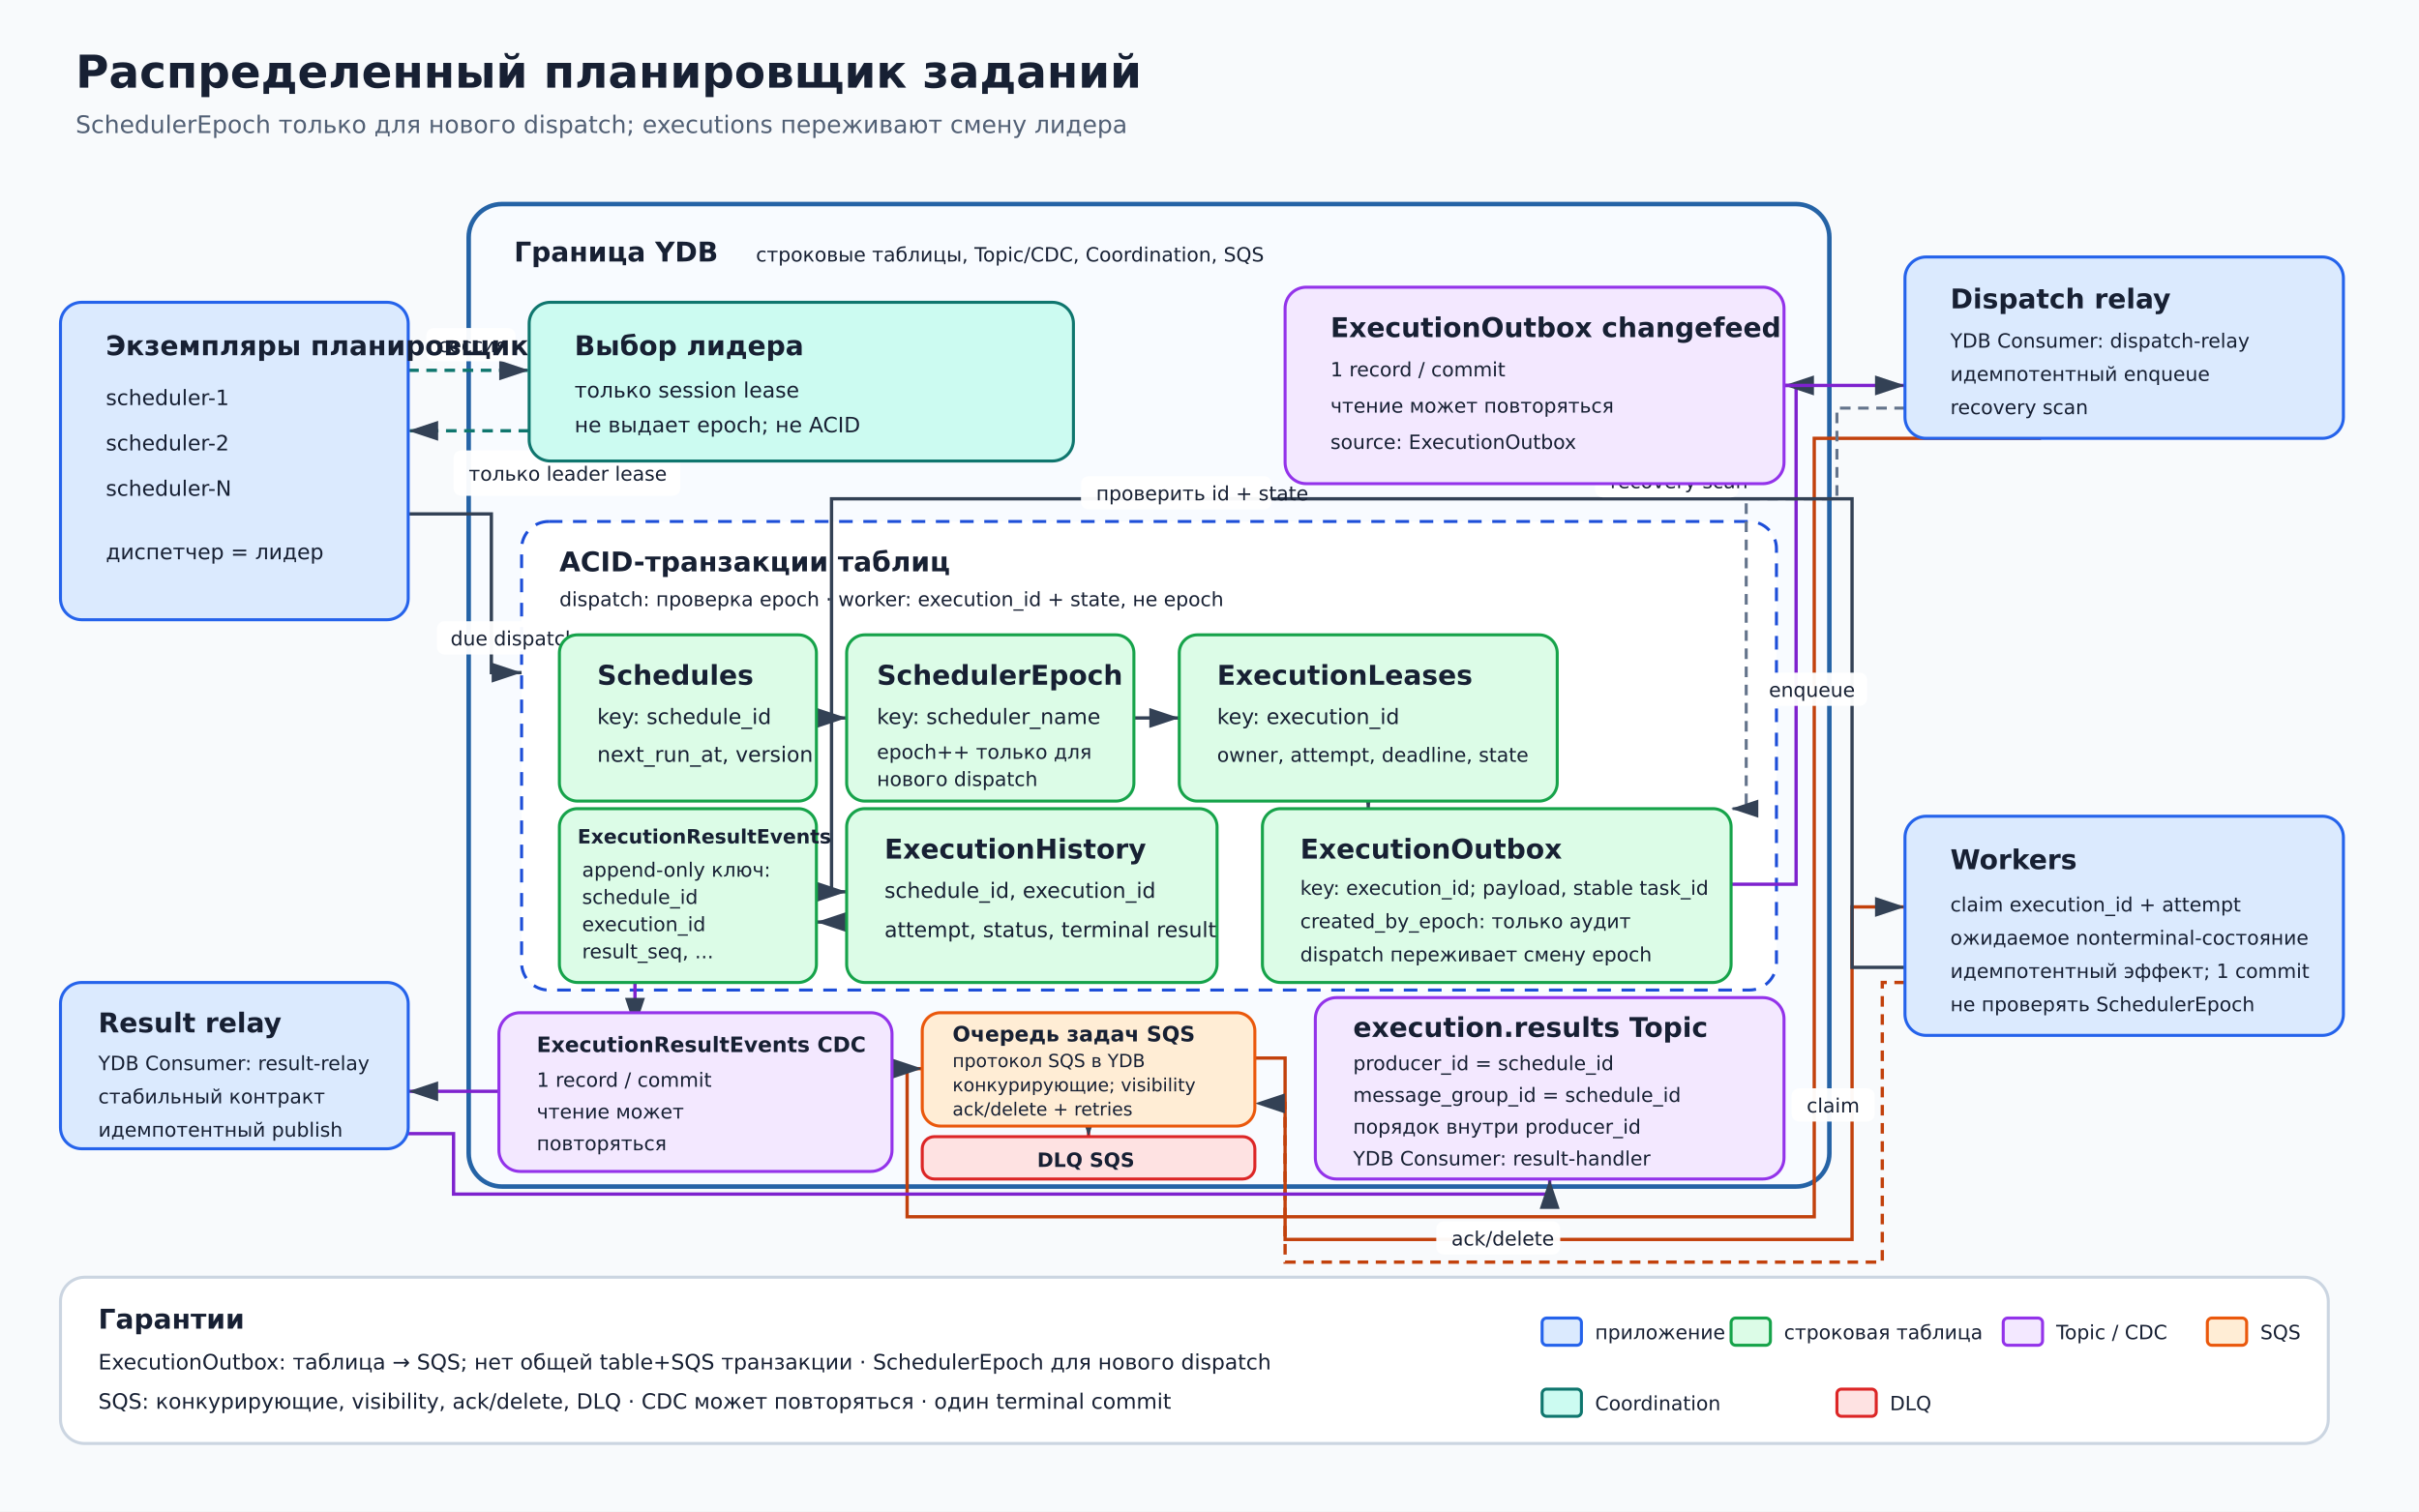
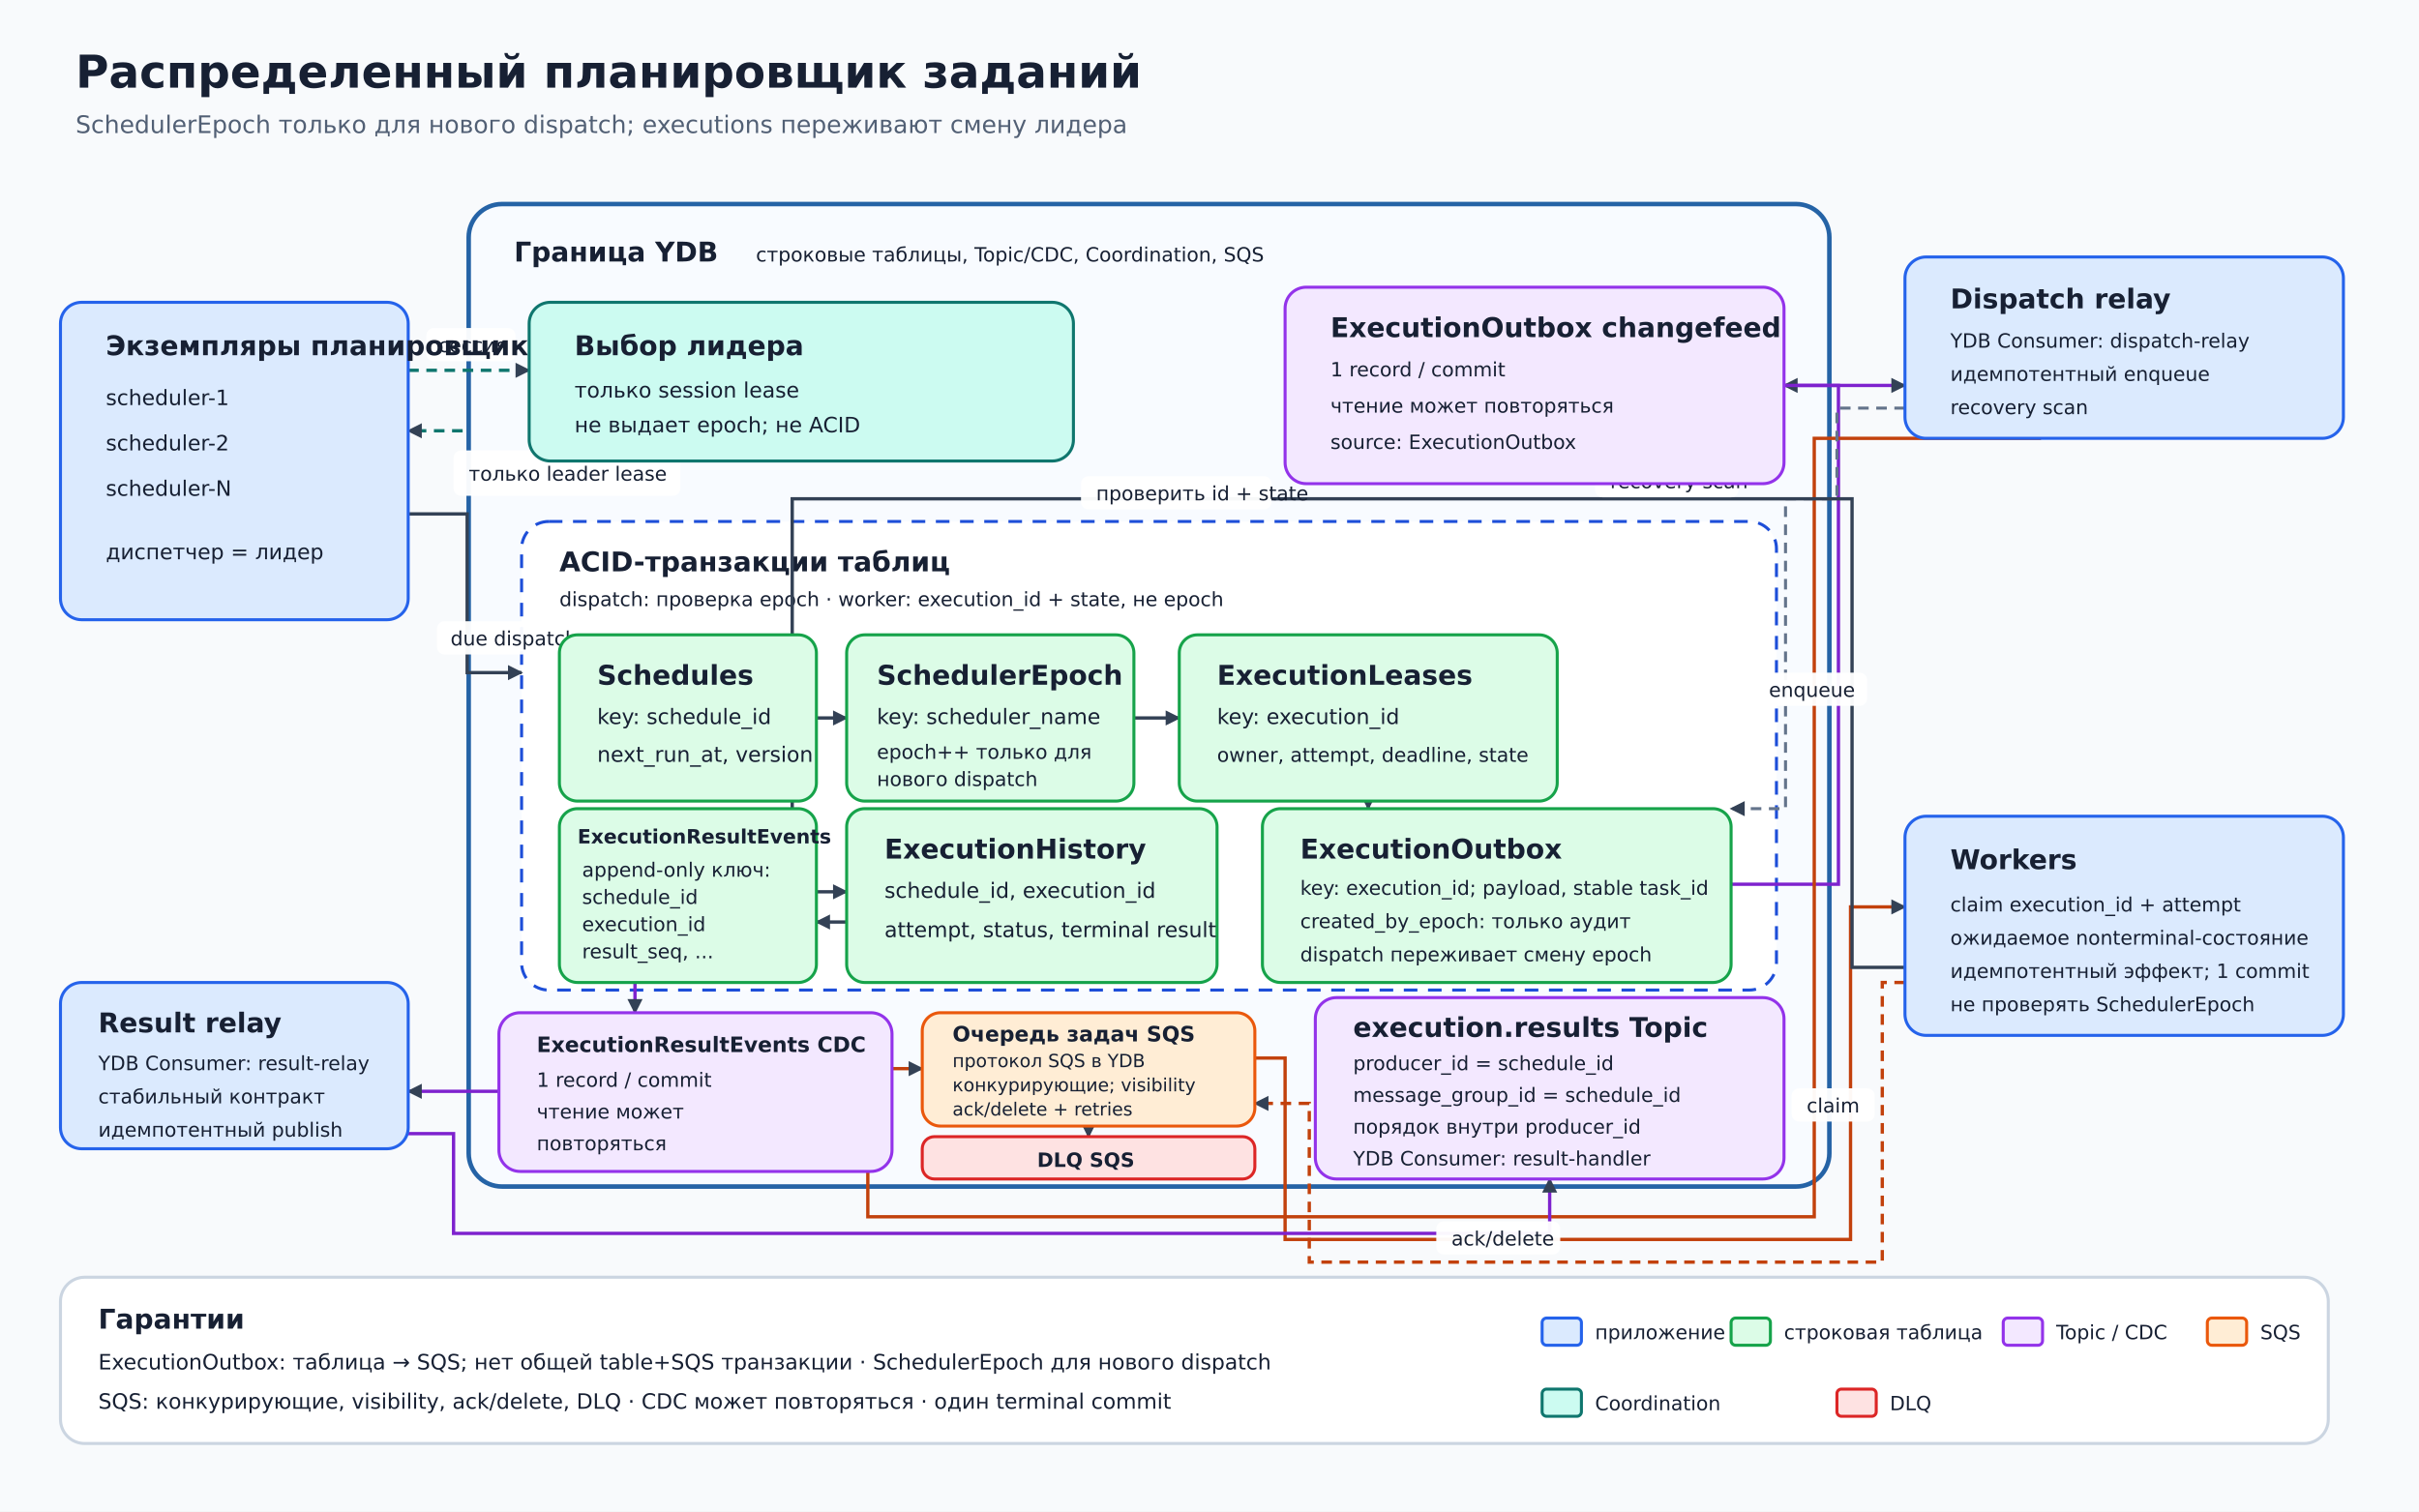
<svg xmlns="http://www.w3.org/2000/svg" version="1.1" viewBox="0 0 1600 1000" role="img" aria-labelledby="title desc">
  <defs>
-     <marker id="arrow" markerWidth="10" markerHeight="10" refX="9" refY="3" orient="auto" markerUnits="strokeWidth">
-       <path d="M0,0 L0,6 L9,3 z" fill="#334155" />
+     <marker id="arrow" viewBox="0 0 10 10" refX="9" refY="5" markerWidth="10" markerHeight="10" orient="auto" markerUnits="userSpaceOnUse">
+       <path d="M0 0 L10 5 L0 10 z" fill="#334155" />
    </marker>
    <style>
      .txt { font-family: "DejaVu Sans", Arial, sans-serif; fill: #172033; }
      .title { font-size: 30px; font-weight: 700; }
      .subtitle { font-size: 16px; fill: #526075; }
      .box-title { font-size: 18px; font-weight: 700; }
      .body { font-size: 14px; }
      .small { font-size: 13px; }
      .tiny { font-size: 12px; }
      .boundary { fill: #f8fbff; stroke: #2563a6; stroke-width: 3; }
      .tx { fill: #ffffff; stroke: #1d4ed8; stroke-width: 2; stroke-dasharray: 9 7; }
      .app { fill: #dbeafe; stroke: #2563eb; stroke-width: 2; }
      .table { fill: #dcfce7; stroke: #16a34a; stroke-width: 2; }
      .topic { fill: #f3e8ff; stroke: #9333ea; stroke-width: 2; }
      .sqs { fill: #ffedd5; stroke: #ea580c; stroke-width: 2; }
      .coord { fill: #ccfbf1; stroke: #0f766e; stroke-width: 2; }
      .error { fill: #fee2e2; stroke: #dc2626; stroke-width: 2; }
      .flow { fill: none; stroke: #334155; stroke-width: 2.2; marker-end: url(#arrow); }
      .event { fill: none; stroke: #7e22ce; stroke-width: 2.2; marker-end: url(#arrow); }
      .queue { fill: none; stroke: #c2410c; stroke-width: 2.2; marker-end: url(#arrow); }
      .queue-ack { fill: none; stroke: #c2410c; stroke-width: 2.2; stroke-dasharray: 7 5; marker-end: url(#arrow); }
      .coord-flow { fill: none; stroke: #0f766e; stroke-width: 2.2; stroke-dasharray: 7 5; marker-end: url(#arrow); }
      .error-flow { fill: none; stroke: #dc2626; stroke-width: 2.2; marker-end: url(#arrow); }
      .recovery { fill: none; stroke: #64748b; stroke-width: 2; stroke-dasharray: 7 5; marker-end: url(#arrow); }
      .label-bg { fill: #ffffff; opacity: 0.96; }
    </style>
  </defs>
  <rect x="0" y="0" width="1600" height="1000" fill="#f8fafc" />
  <text class="txt title" x="50" y="58">Распределенный планировщик заданий</text>
  <text class="txt subtitle" x="50" y="88">SchedulerEpoch только для нового dispatch; executions переживают смену лидера</text>
  <rect class="boundary" x="310" y="135" width="900" height="650" rx="22" />
  <text class="txt box-title" x="340" y="173">Граница YDB</text>
  <text class="txt small" x="500" y="173">строковые таблицы, Topic/CDC, Coordination, SQS</text>
  <rect class="tx" x="345" y="345" width="830" height="310" rx="18" />
  <text class="txt box-title" x="370" y="378">ACID-транзакции таблиц</text>
  <text class="txt small" x="370" y="401">dispatch: проверка epoch · worker: execution_id + state, не epoch</text>
  <path class="coord-flow" d="M270 245 H350" />
-   <path class="coord-flow" d="M350 285 H290 V285 H270" />
-   <path class="flow" d="M270 340 H325 V445 H345" />
-   <path class="flow" d="M540 475 H560" />
-   <path class="flow" d="M750 475 H780" />
-   <path class="flow" d="M905 520 V535" />
-   <path class="event" d="M1145 585 H1188 V255 H1180" />
+   <path class="coord-flow" d="M306 285 L270 285" />
+   <path class="flow" d="M270 340 L309 340 L309 445 L345 445" />
+   <path class="flow" d="M524 475 L560 475" />
+   <path class="flow" d="M744 475 L780 475" />
+   <path class="flow" d="M905 499 L905 535" />
+   <path class="event" d="M1145 585 L1216 585 L1216 255 L1180 255" />
  <path class="event" d="M1180 255 H1260" />
-   <path class="queue" d="M1350 290 H1200 V805 H600 V707 H610" />
-   <path class="recovery" d="M1260 270 H1215 V330 H1155 V535 H1145" />
-   <path class="queue" d="M830 700 H850 V820 H1225 V600 H1260" />
-   <path class="queue-ack" d="M1260 650 H1245 V835 H850 V730 H830" />
-   <path class="error-flow" d="M720 745 V752" />
-   <path class="flow" d="M1260 640 H1225 V330 H550 V590 H560" />
-   <path class="flow" d="M560 610 H540" />
-   <path class="event" d="M420 650 V680" />
+   <path class="queue" d="M1350 290 L1200 290 L1200 805 L574 805 L574 707 L610 707" />
+   <path class="recovery" d="M1260 270 L1215 270 L1215 330 L1181 330 L1181 535 L1145 535" />
+   <path class="queue" d="M830 700 L850 700 L850 820 L1224 820 L1224 600 L1260 600" />
+   <path class="queue-ack" d="M1260 650 L1245 650 L1245 835 L866 835 L866 730 L830 730" />
+   <path class="error-flow" d="M720 716 L720 752" />
+   <path class="flow" d="M1260 640 L1225 640 L1225 330 L524 330 L524 590 L560 590" />
+   <path class="flow" d="M576 610 L540 610" />
+   <path class="event" d="M420 634 L420 670" />
  <path class="event" d="M330 722 H270" />
-   <path class="event" d="M270 750 H300 V790 H1025 V780" />
+   <path class="event" d="M270 750 L300 750 L300 816 L1025 816 L1025 780" />
  <rect class="label-bg" x="282" y="217" width="59" height="22" rx="5" />
  <text class="txt small" x="290" y="233">сессия</text>
  <rect class="label-bg" x="300" y="298" width="150" height="30" rx="5" />
  <text class="txt small" x="310" y="318">только leader lease</text>
  <rect class="label-bg" x="289" y="411" width="111" height="22" rx="5" />
  <text class="txt small" x="298" y="427">due dispatch</text>
  <rect class="label-bg" x="1055" y="307" width="95" height="22" rx="5" />
  <text class="txt small" x="1065" y="323">recovery scan</text>
  <rect class="label-bg" x="715" y="315" width="126" height="22" rx="5" />
  <text class="txt small" x="725" y="331">проверить id + state</text>
  <rect class="label-bg" x="1160" y="445" width="75" height="22" rx="5" />
  <text class="txt small" x="1170" y="461">enqueue</text>
  <rect class="label-bg" x="1185" y="720" width="55" height="22" rx="5" />
  <text class="txt small" x="1195" y="736">claim</text>
  <rect class="label-bg" x="950" y="808" width="82" height="22" rx="5" />
  <text class="txt small" x="960" y="824">ack/delete</text>
  <rect class="app" x="40" y="200" width="230" height="210" rx="14" />
  <text class="txt box-title" x="70" y="235">Экземпляры планировщика</text>
  <text class="txt body" x="70" y="268">scheduler-1</text>
  <text class="txt body" x="70" y="298">scheduler-2</text>
  <text class="txt body" x="70" y="328">scheduler-N</text>
  <text class="txt body" x="70" y="370">диспетчер = лидер</text>
  <rect class="coord" x="350" y="200" width="360" height="105" rx="14" />
  <text class="txt box-title" x="380" y="235">Выбор лидера</text>
  <text class="txt body" x="380" y="263">только session lease</text>
  <text class="txt body" x="380" y="286">не выдает epoch; не ACID</text>
  <rect class="topic" x="850" y="190" width="330" height="130" rx="14" />
  <text class="txt box-title" x="880" y="223">ExecutionOutbox changefeed</text>
  <text class="txt small" x="880" y="249">1 record / commit</text>
  <text class="txt small" x="880" y="273">чтение может повторяться</text>
  <text class="txt small" x="880" y="297">source: ExecutionOutbox</text>
  <rect class="table" x="370" y="420" width="170" height="110" rx="12" />
  <text class="txt box-title" x="395" y="453">Schedules</text>
  <text class="txt body" x="395" y="479">key: schedule_id</text>
  <text class="txt body" x="395" y="504">next_run_at, version</text>
  <rect class="table" x="560" y="420" width="190" height="110" rx="12" />
  <text class="txt box-title" x="580" y="453">SchedulerEpoch</text>
  <text class="txt body" x="580" y="479">key: scheduler_name</text>
  <text class="txt small" x="580" y="502">epoch++ только для</text>
  <text class="txt small" x="580" y="520">нового dispatch</text>
  <rect class="table" x="780" y="420" width="250" height="110" rx="12" />
  <text class="txt box-title" x="805" y="453">ExecutionLeases</text>
  <text class="txt body" x="805" y="479">key: execution_id</text>
  <text class="txt small" x="805" y="504">owner, attempt, deadline, state</text>
  <rect class="table" x="370" y="535" width="170" height="115" rx="12" />
  <text class="txt small" x="382" y="558" font-weight="700">ExecutionResultEvents</text>
  <text class="txt small" x="385" y="580">append-only ключ:</text>
  <text class="txt small" x="385" y="598">schedule_id</text>
  <text class="txt small" x="385" y="616">execution_id</text>
  <text class="txt small" x="385" y="634">result_seq, ...</text>
  <rect class="table" x="560" y="535" width="245" height="115" rx="12" />
  <text class="txt box-title" x="585" y="568">ExecutionHistory</text>
  <text class="txt body" x="585" y="594">schedule_id, execution_id</text>
  <text class="txt body" x="585" y="620">attempt, status, terminal result</text>
  <rect class="table" x="835" y="535" width="310" height="115" rx="12" />
  <text class="txt box-title" x="860" y="568">ExecutionOutbox</text>
  <text class="txt small" x="860" y="592">key: execution_id; payload, stable task_id</text>
  <text class="txt small" x="860" y="614">created_by_epoch: только аудит</text>
  <text class="txt small" x="860" y="636">dispatch переживает смену epoch</text>
  <rect class="topic" x="330" y="670" width="260" height="105" rx="14" />
  <text class="txt body" x="355" y="696" font-weight="700">ExecutionResultEvents CDC</text>
  <text class="txt small" x="355" y="719">1 record / commit</text>
  <text class="txt small" x="355" y="740">чтение может</text>
  <text class="txt small" x="355" y="761">повторяться</text>
  <rect class="topic" x="870" y="660" width="310" height="120" rx="14" />
  <text class="txt box-title" x="895" y="686">execution.results Topic</text>
  <text class="txt small" x="895" y="708">producer_id = schedule_id</text>
  <text class="txt small" x="895" y="729">message_group_id = schedule_id</text>
  <text class="txt small" x="895" y="750">порядок внутри producer_id</text>
  <text class="txt small" x="895" y="771">YDB Consumer: result-handler</text>
  <rect class="app" x="1260" y="170" width="290" height="120" rx="14" />
  <text class="txt box-title" x="1290" y="204">Dispatch relay</text>
  <text class="txt small" x="1290" y="230">YDB Consumer: dispatch-relay</text>
  <text class="txt small" x="1290" y="252">идемпотентный enqueue</text>
  <text class="txt small" x="1290" y="274">recovery scan</text>
  <rect class="sqs" x="610" y="670" width="220" height="75" rx="12" />
  <text class="txt body" x="630" y="689" font-weight="700">Очередь задач SQS</text>
  <text class="txt tiny" x="630" y="706">протокол SQS в YDB</text>
  <text class="txt tiny" x="630" y="722">конкурирующие; visibility</text>
  <text class="txt tiny" x="630" y="738">ack/delete + retries</text>
  <rect class="error" x="610" y="752" width="220" height="28" rx="8" />
  <text class="txt small" x="686" y="772" font-weight="700">DLQ SQS</text>
  <rect class="app" x="1260" y="540" width="290" height="145" rx="14" />
  <text class="txt box-title" x="1290" y="575">Workers</text>
  <text class="txt small" x="1290" y="603">claim execution_id + attempt</text>
  <text class="txt small" x="1290" y="625">ожидаемое nonterminal-состояние</text>
  <text class="txt small" x="1290" y="647">идемпотентный эффект; 1 commit</text>
  <text class="txt small" x="1290" y="669">не проверять SchedulerEpoch</text>
  <rect class="app" x="40" y="650" width="230" height="110" rx="14" />
  <text class="txt box-title" x="65" y="683">Result relay</text>
  <text class="txt small" x="65" y="708">YDB Consumer: result-relay</text>
  <text class="txt small" x="65" y="730">стабильный контракт</text>
  <text class="txt small" x="65" y="752">идемпотентный publish</text>
  <rect x="40" y="845" width="1500" height="110" rx="16" fill="#ffffff" stroke="#cbd5e1" stroke-width="2" />
  <text class="txt box-title" x="65" y="879">Гарантии</text>
  <text class="txt body" x="65" y="906">ExecutionOutbox: таблица → SQS; нет общей table+SQS транзакции · SchedulerEpoch для нового dispatch</text>
  <text class="txt body" x="65" y="932">SQS: конкурирующие, visibility, ack/delete, DLQ · CDC может повторяться · один terminal commit</text>
  <rect class="app" x="1020" y="872" width="26" height="18" rx="3" />
  <text class="txt small" x="1055" y="886">приложение</text>
  <rect class="table" x="1145" y="872" width="26" height="18" rx="3" />
  <text class="txt small" x="1180" y="886">строковая таблица</text>
  <rect class="topic" x="1325" y="872" width="26" height="18" rx="3" />
  <text class="txt small" x="1360" y="886">Topic / CDC</text>
  <rect class="sqs" x="1460" y="872" width="26" height="18" rx="3" />
  <text class="txt small" x="1495" y="886">SQS</text>
  <rect class="coord" x="1020" y="919" width="26" height="18" rx="3" />
  <text class="txt small" x="1055" y="933">Coordination</text>
  <rect class="error" x="1215" y="919" width="26" height="18" rx="3" />
  <text class="txt small" x="1250" y="933">DLQ</text>
</svg>
